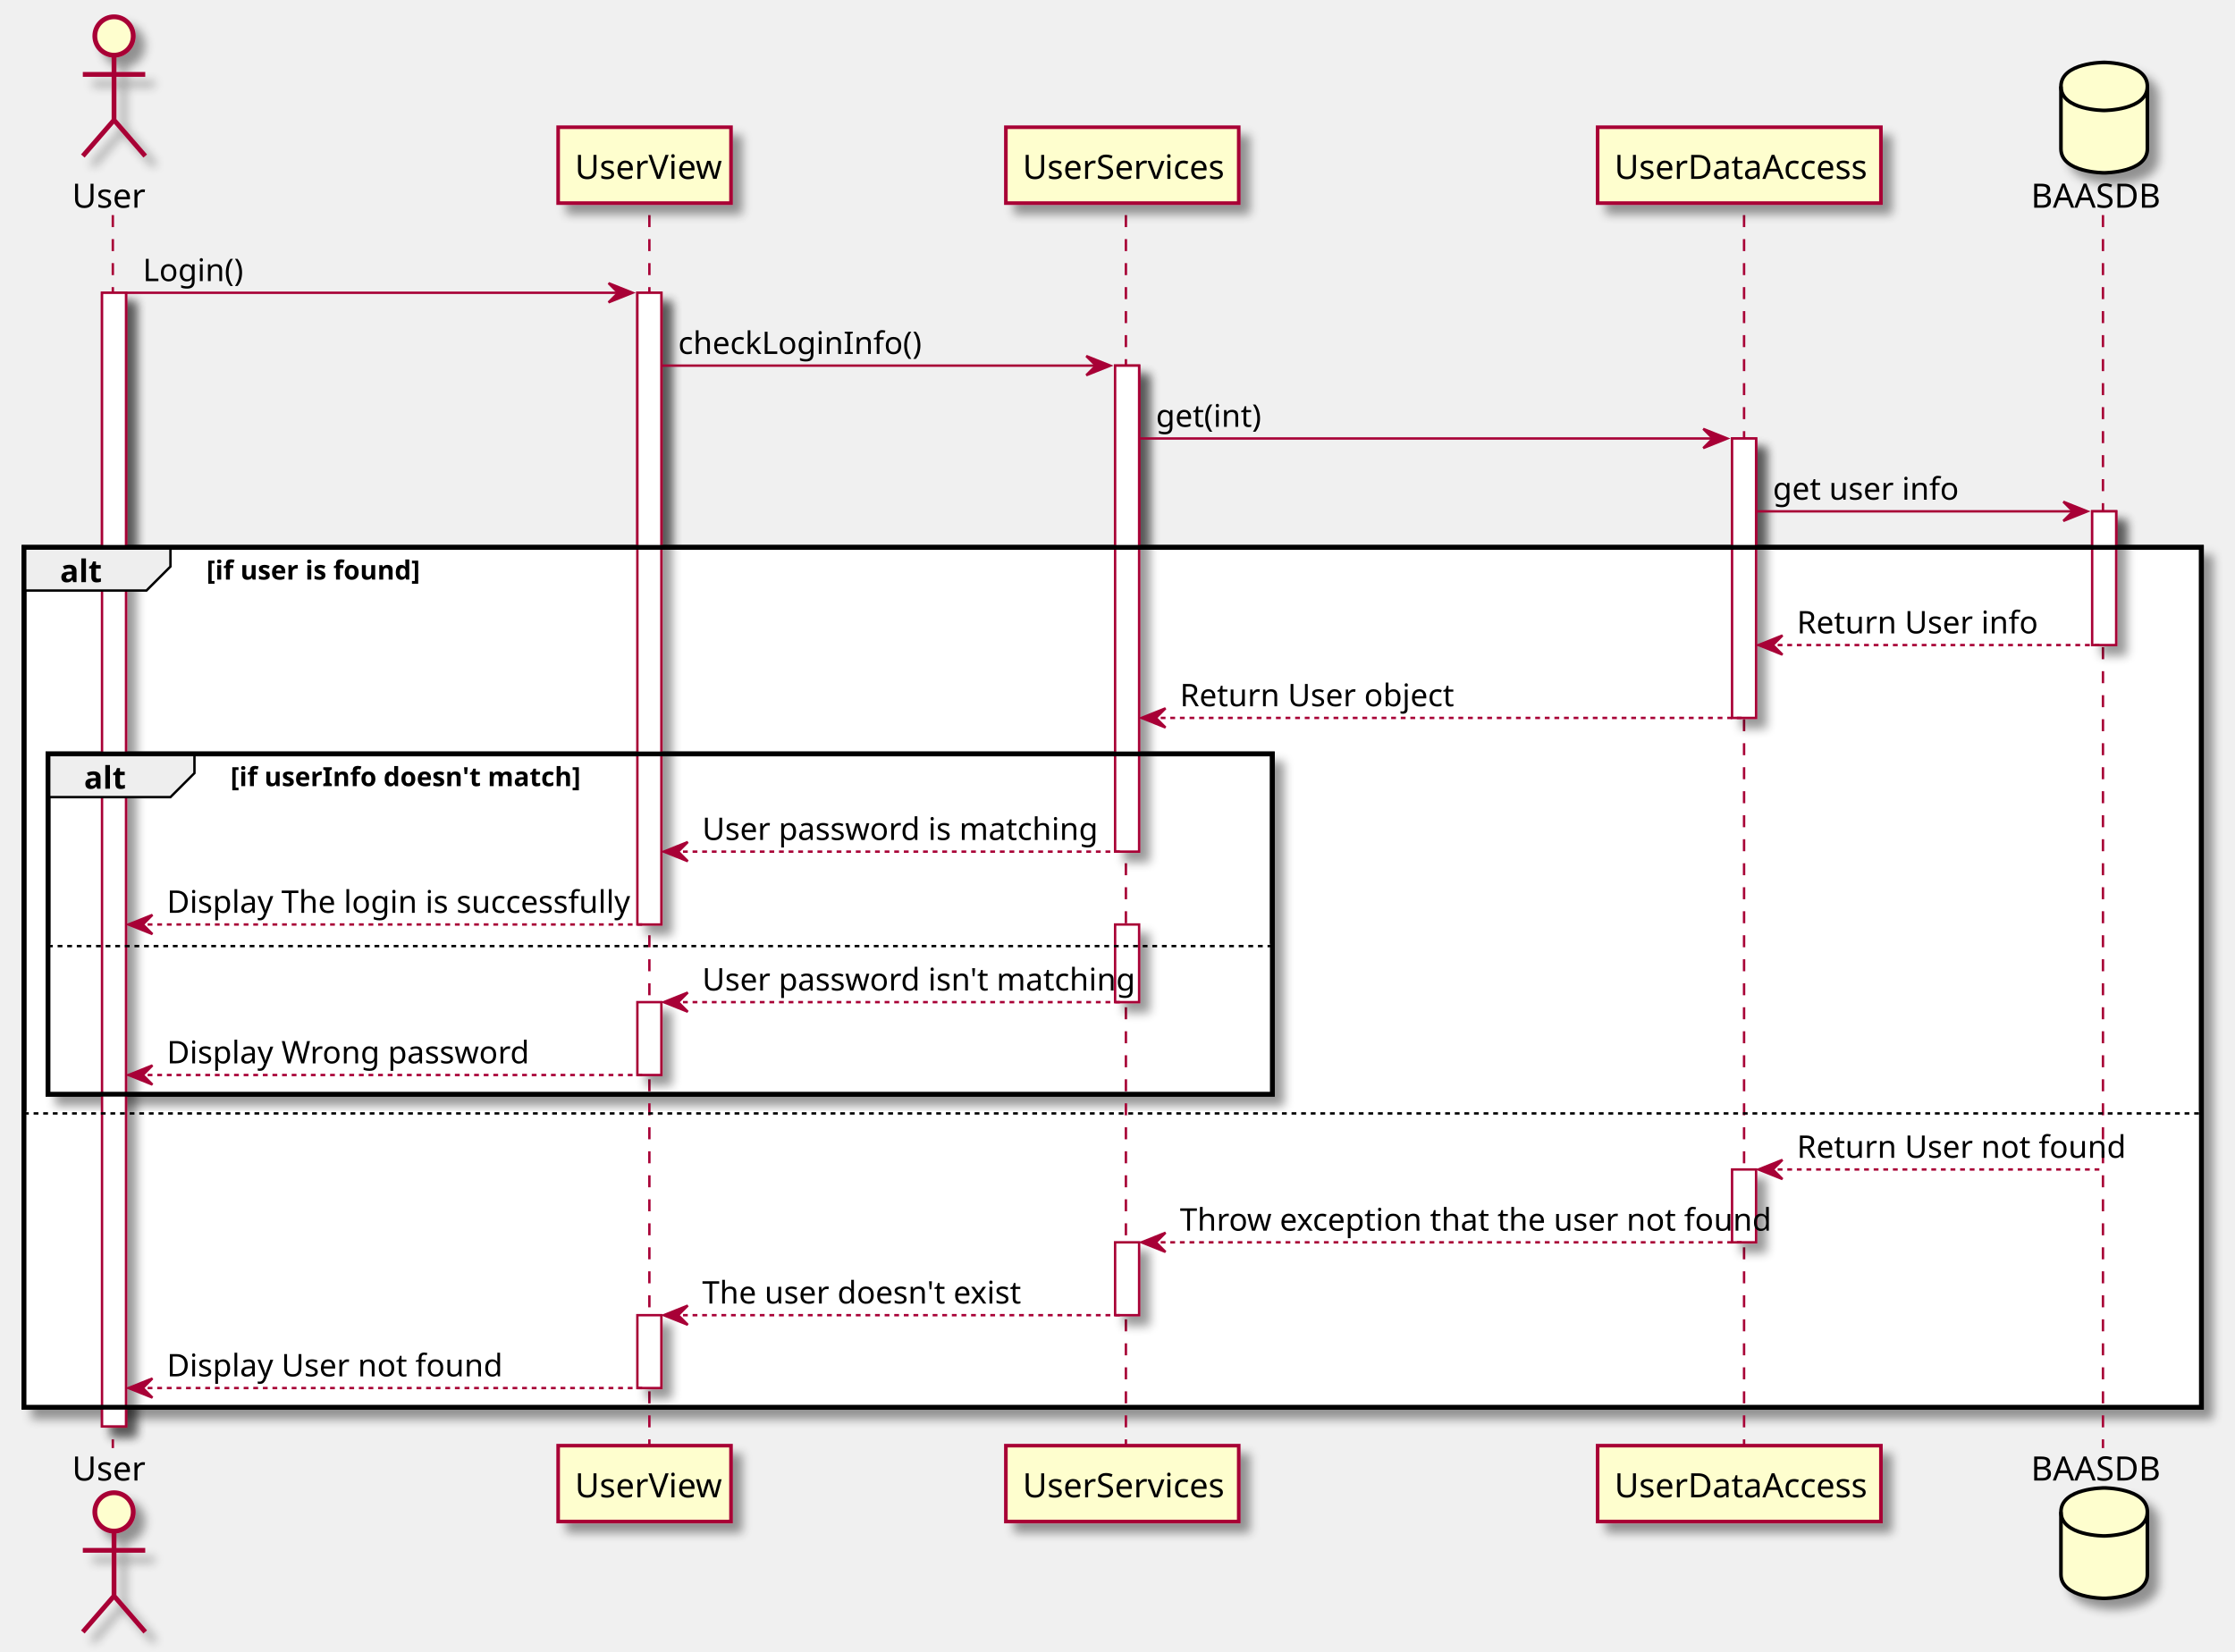
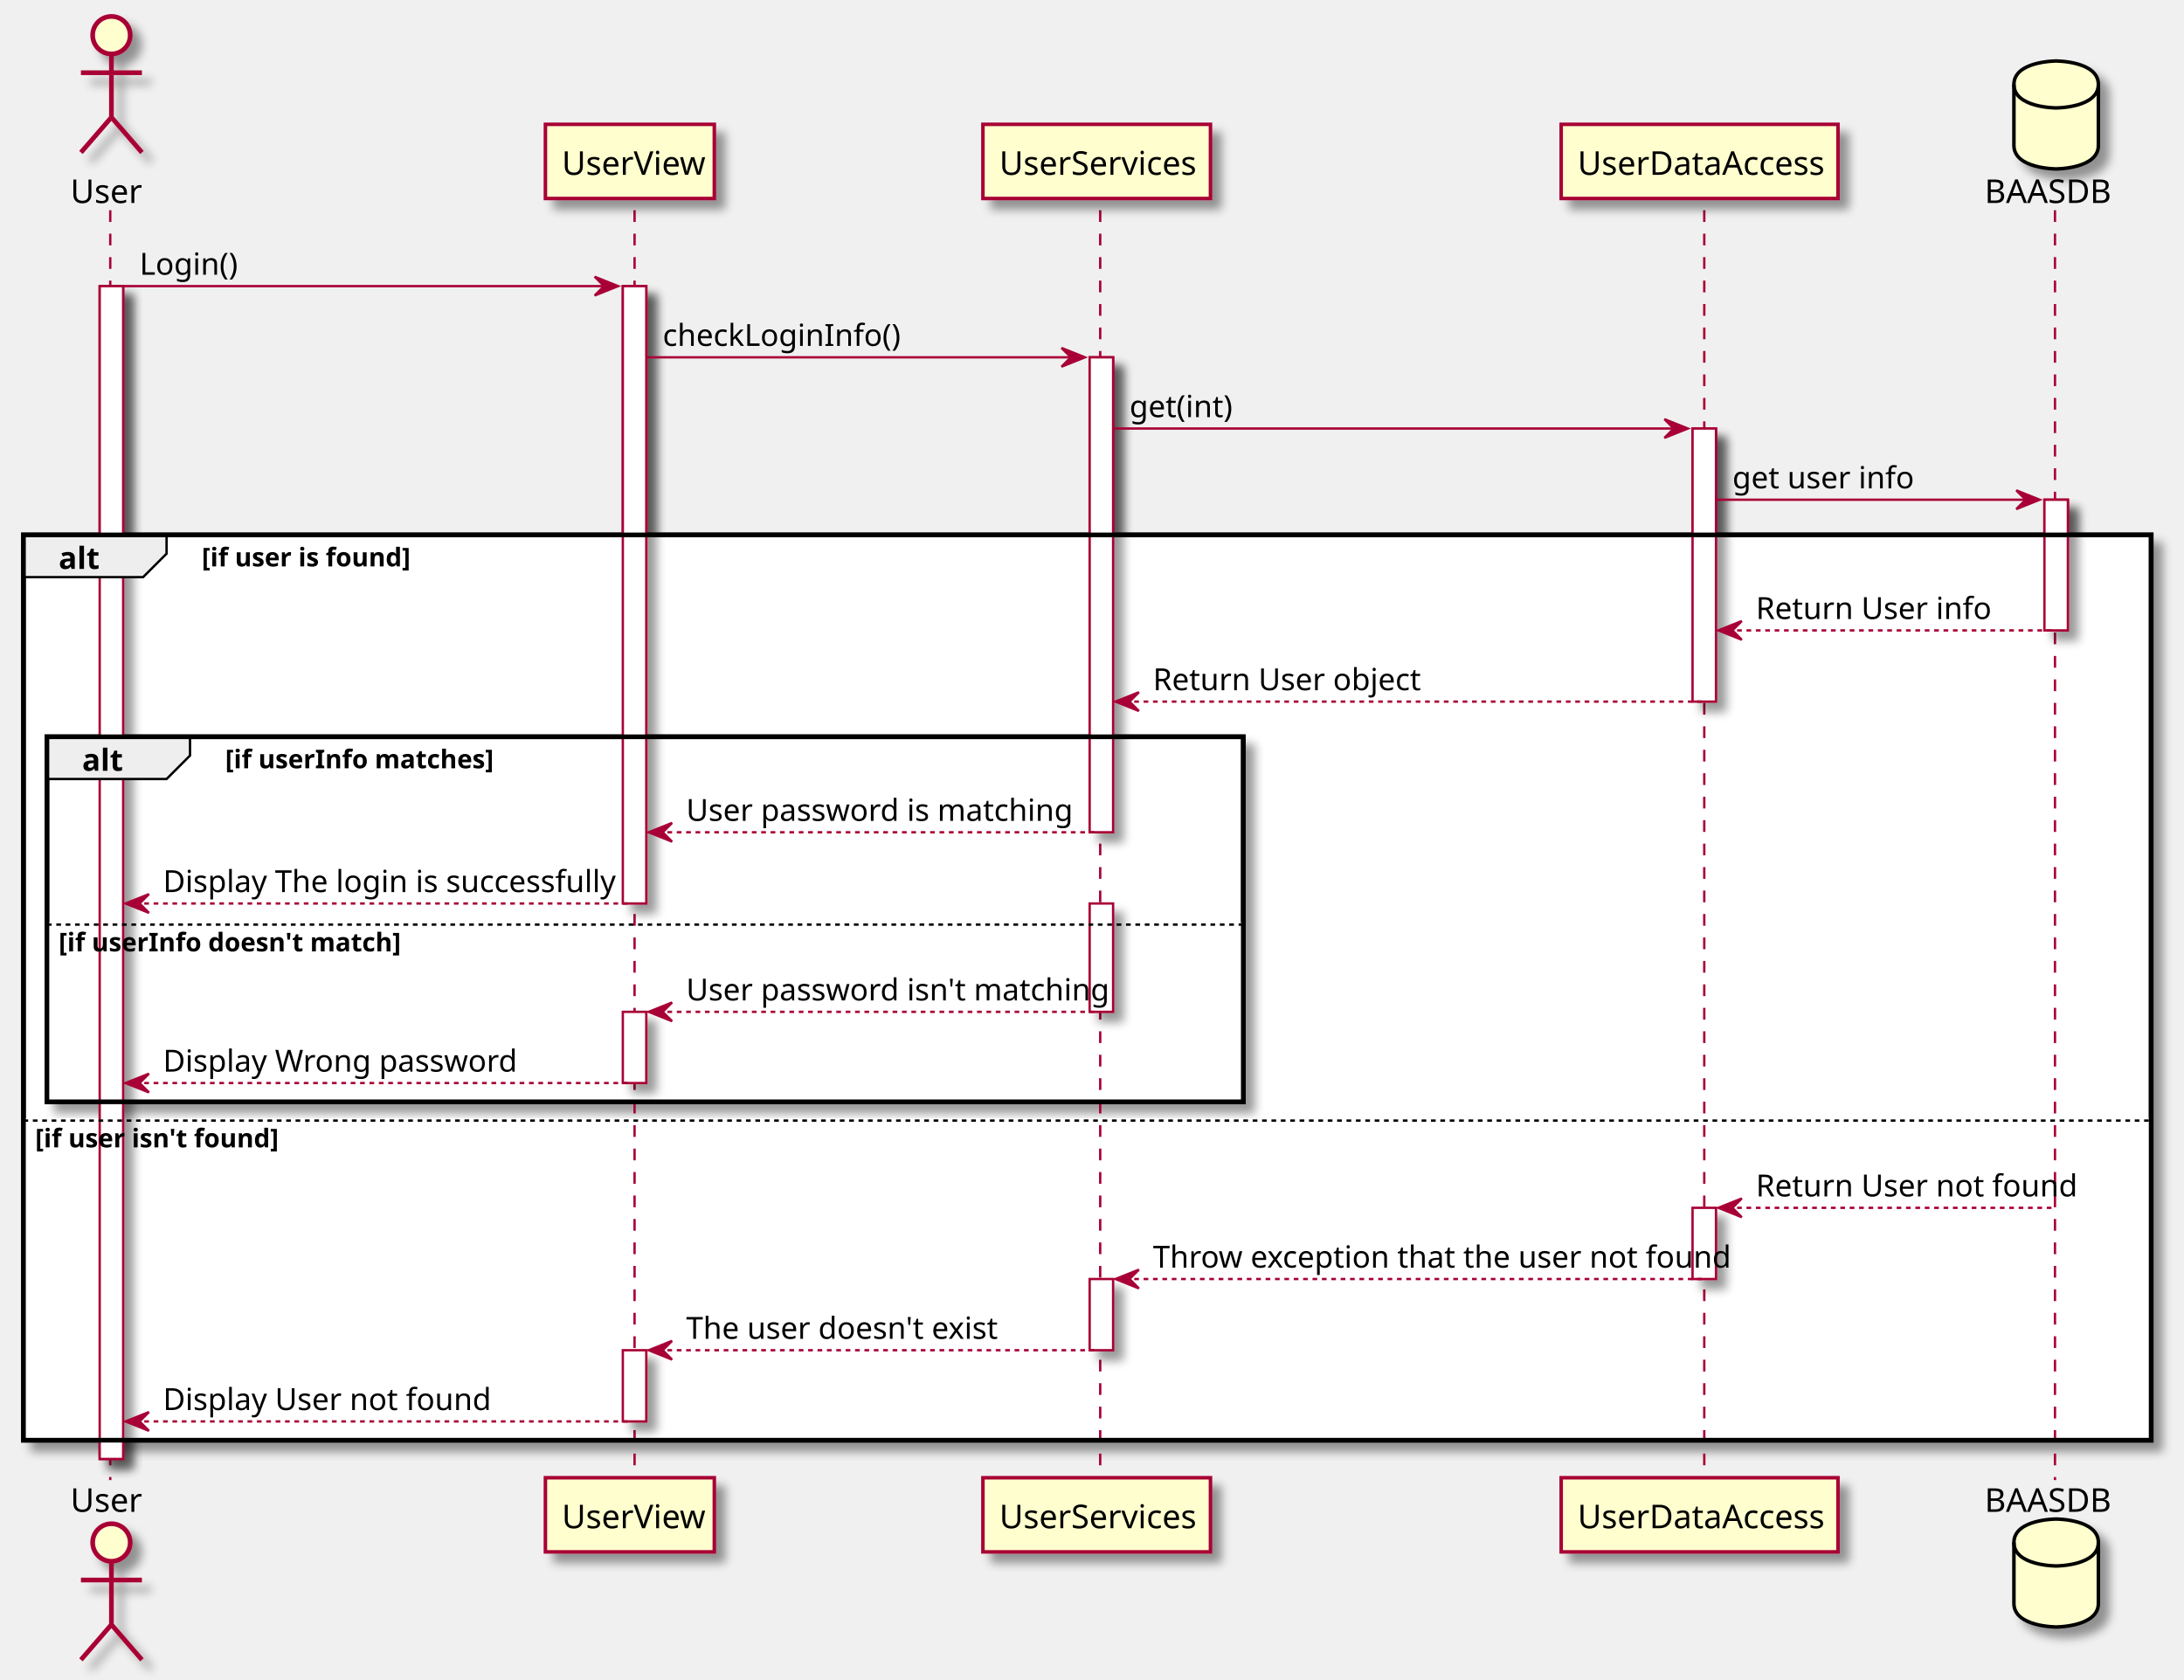
- <svg xmlns="http://www.w3.org/2000/svg" contentScriptType="application/ecmascript" contentStyleType="text/css" height="688px" preserveAspectRatio="none" style="width:931px;height:688px;background:#FFFFFF;" version="1.1" viewBox="0 0 931 688" width="931px" zoomAndPan="magnify">
+ <svg xmlns="http://www.w3.org/2000/svg" contentScriptType="application/ecmascript" contentStyleType="text/css" height="716px" preserveAspectRatio="none" style="width:931px;height:716px;background:#FFFFFF;" version="1.1" viewBox="0 0 931 716" width="931px" zoomAndPan="magnify">
  <defs>
-     <filter height="300%" id="f9etcjrkvh7e" width="300%" x="-1" y="-1">
+     <filter height="300%" id="f1a30tv44q4ljw" width="300%" x="-1" y="-1">
      <feGaussianBlur result="blurOut" stdDeviation="2.0" />
      <feColorMatrix in="blurOut" result="blurOut2" type="matrix" values="0 0 0 0 0 0 0 0 0 0 0 0 0 0 0 0 0 0 .4 0" />
      <feOffset dx="4.0" dy="4.0" in="blurOut2" result="blurOut3" />
      <feBlend in="SourceGraphic" in2="blurOut3" mode="normal" />
    </filter>
  </defs>
  <g>
-     <rect fill="#FFFFFF" filter="url(#f9etcjrkvh7e)" height="472.273" style="stroke:#A80036;stroke-width:1.0;" width="10" x="42.5" y="121.961" />
-     <rect fill="#FFFFFF" filter="url(#f9etcjrkvh7e)" height="263.164" style="stroke:#A80036;stroke-width:1.0;" width="10" x="265.5" y="121.961" />
-     <rect fill="#FFFFFF" filter="url(#f9etcjrkvh7e)" height="30.352" style="stroke:#A80036;stroke-width:1.0;" width="10" x="265.5" y="417.477" />
-     <rect fill="#FFFFFF" filter="url(#f9etcjrkvh7e)" height="30.352" style="stroke:#A80036;stroke-width:1.0;" width="10" x="265.5" y="547.883" />
-     <rect fill="#FFFFFF" filter="url(#f9etcjrkvh7e)" height="202.461" style="stroke:#A80036;stroke-width:1.0;" width="10" x="464.5" y="152.312" />
-     <rect fill="#FFFFFF" filter="url(#f9etcjrkvh7e)" height="32.352" style="stroke:#A80036;stroke-width:1.0;" width="10" x="464.5" y="385.125" />
-     <rect fill="#FFFFFF" filter="url(#f9etcjrkvh7e)" height="30.352" style="stroke:#A80036;stroke-width:1.0;" width="10" x="464.5" y="517.531" />
-     <rect fill="#FFFFFF" filter="url(#f9etcjrkvh7e)" height="116.406" style="stroke:#A80036;stroke-width:1.0;" width="10" x="721.5" y="182.664" />
-     <rect fill="#FFFFFF" filter="url(#f9etcjrkvh7e)" height="30.352" style="stroke:#A80036;stroke-width:1.0;" width="10" x="721.5" y="487.18" />
-     <rect fill="#FFFFFF" filter="url(#f9etcjrkvh7e)" height="55.703" style="stroke:#A80036;stroke-width:1.0;" width="10" x="871.5" y="213.016" />
-     <rect fill="#FFFFFF" filter="url(#f9etcjrkvh7e)" height="358.219" style="stroke:#000000;stroke-width:2.0;" width="907" x="10" y="228.016" />
-     <rect fill="#FFFFFF" filter="url(#f9etcjrkvh7e)" height="141.758" style="stroke:#000000;stroke-width:2.0;" width="510" x="20" y="314.07" />
-     <rect fill="#FFFFFF" height="62.703" style="stroke:none;stroke-width:1.0;" width="510" x="20" y="393.125" />
-     <rect fill="#FFFFFF" height="123.406" style="stroke:none;stroke-width:1.0;" width="907" x="10" y="462.828" />
-     <line style="stroke:#A80036;stroke-width:1.0;stroke-dasharray:5.0,5.0;" x1="47" x2="47" y1="89.609" y2="603.234" />
-     <line style="stroke:#A80036;stroke-width:1.0;stroke-dasharray:5.0,5.0;" x1="270.5" x2="270.5" y1="89.609" y2="603.234" />
-     <line style="stroke:#A80036;stroke-width:1.0;stroke-dasharray:5.0,5.0;" x1="469" x2="469" y1="89.609" y2="603.234" />
-     <line style="stroke:#A80036;stroke-width:1.0;stroke-dasharray:5.0,5.0;" x1="726.5" x2="726.5" y1="89.609" y2="603.234" />
-     <line style="stroke:#A80036;stroke-width:1.0;stroke-dasharray:5.0,5.0;" x1="876" x2="876" y1="89.609" y2="603.234" />
+     <rect fill="#FFFFFF" filter="url(#f1a30tv44q4ljw)" height="499.945" style="stroke:#A80036;stroke-width:1.0;" width="10" x="42.5" y="121.961" />
+     <rect fill="#FFFFFF" filter="url(#f1a30tv44q4ljw)" height="263.164" style="stroke:#A80036;stroke-width:1.0;" width="10" x="265.5" y="121.961" />
+     <rect fill="#FFFFFF" filter="url(#f1a30tv44q4ljw)" height="30.352" style="stroke:#A80036;stroke-width:1.0;" width="10" x="265.5" y="431.312" />
+     <rect fill="#FFFFFF" filter="url(#f1a30tv44q4ljw)" height="30.352" style="stroke:#A80036;stroke-width:1.0;" width="10" x="265.5" y="575.555" />
+     <rect fill="#FFFFFF" filter="url(#f1a30tv44q4ljw)" height="202.461" style="stroke:#A80036;stroke-width:1.0;" width="10" x="464.5" y="152.312" />
+     <rect fill="#FFFFFF" filter="url(#f1a30tv44q4ljw)" height="46.188" style="stroke:#A80036;stroke-width:1.0;" width="10" x="464.5" y="385.125" />
+     <rect fill="#FFFFFF" filter="url(#f1a30tv44q4ljw)" height="30.352" style="stroke:#A80036;stroke-width:1.0;" width="10" x="464.5" y="545.203" />
+     <rect fill="#FFFFFF" filter="url(#f1a30tv44q4ljw)" height="116.406" style="stroke:#A80036;stroke-width:1.0;" width="10" x="721.5" y="182.664" />
+     <rect fill="#FFFFFF" filter="url(#f1a30tv44q4ljw)" height="30.352" style="stroke:#A80036;stroke-width:1.0;" width="10" x="721.5" y="514.852" />
+     <rect fill="#FFFFFF" filter="url(#f1a30tv44q4ljw)" height="55.703" style="stroke:#A80036;stroke-width:1.0;" width="10" x="871.5" y="213.016" />
+     <rect fill="#FFFFFF" filter="url(#f1a30tv44q4ljw)" height="385.891" style="stroke:#000000;stroke-width:2.0;" width="907" x="10" y="228.016" />
+     <rect fill="#FFFFFF" filter="url(#f1a30tv44q4ljw)" height="155.594" style="stroke:#000000;stroke-width:2.0;" width="510" x="20" y="314.07" />
+     <rect fill="#FFFFFF" height="76.539" style="stroke:none;stroke-width:1.0;" width="510" x="20" y="393.125" />
+     <rect fill="#FFFFFF" height="137.242" style="stroke:none;stroke-width:1.0;" width="907" x="10" y="476.664" />
+     <line style="stroke:#A80036;stroke-width:1.0;stroke-dasharray:5.0,5.0;" x1="47" x2="47" y1="89.609" y2="630.906" />
+     <line style="stroke:#A80036;stroke-width:1.0;stroke-dasharray:5.0,5.0;" x1="270.5" x2="270.5" y1="89.609" y2="630.906" />
+     <line style="stroke:#A80036;stroke-width:1.0;stroke-dasharray:5.0,5.0;" x1="469" x2="469" y1="89.609" y2="630.906" />
+     <line style="stroke:#A80036;stroke-width:1.0;stroke-dasharray:5.0,5.0;" x1="726.5" x2="726.5" y1="89.609" y2="630.906" />
+     <line style="stroke:#A80036;stroke-width:1.0;stroke-dasharray:5.0,5.0;" x1="876" x2="876" y1="89.609" y2="630.906" />
    <text fill="#000000" font-family="sans-serif" font-size="14" lengthAdjust="spacing" textLength="29" x="30" y="86.533">User</text>
-     <ellipse cx="47.5" cy="15" fill="#FEFECE" filter="url(#f9etcjrkvh7e)" rx="8" ry="8" style="stroke:#A80036;stroke-width:2.0;" />
-     <path d="M47.5,23 L47.5,50 M34.5,31 L60.5,31 M47.5,50 L34.5,65 M47.5,50 L60.5,65 " fill="none" filter="url(#f9etcjrkvh7e)" style="stroke:#A80036;stroke-width:2.0;" />
-     <text fill="#000000" font-family="sans-serif" font-size="14" lengthAdjust="spacing" textLength="29" x="30" y="616.768">User</text>
-     <ellipse cx="47.5" cy="629.844" fill="#FEFECE" filter="url(#f9etcjrkvh7e)" rx="8" ry="8" style="stroke:#A80036;stroke-width:2.0;" />
-     <path d="M47.5,637.844 L47.5,664.844 M34.5,645.844 L60.5,645.844 M47.5,664.844 L34.5,679.844 M47.5,664.844 L60.5,679.844 " fill="none" filter="url(#f9etcjrkvh7e)" style="stroke:#A80036;stroke-width:2.0;" />
-     <rect fill="#FEFECE" filter="url(#f9etcjrkvh7e)" height="31.609" style="stroke:#A80036;stroke-width:1.5;" width="72" x="232.5" y="53" />
+     <ellipse cx="47.5" cy="15" fill="#FEFECE" filter="url(#f1a30tv44q4ljw)" rx="8" ry="8" style="stroke:#A80036;stroke-width:2.0;" />
+     <path d="M47.5,23 L47.5,50 M34.5,31 L60.5,31 M47.5,50 L34.5,65 M47.5,50 L60.5,65 " fill="none" filter="url(#f1a30tv44q4ljw)" style="stroke:#A80036;stroke-width:2.0;" />
+     <text fill="#000000" font-family="sans-serif" font-size="14" lengthAdjust="spacing" textLength="29" x="30" y="644.439">User</text>
+     <ellipse cx="47.5" cy="657.516" fill="#FEFECE" filter="url(#f1a30tv44q4ljw)" rx="8" ry="8" style="stroke:#A80036;stroke-width:2.0;" />
+     <path d="M47.5,665.516 L47.5,692.516 M34.5,673.516 L60.5,673.516 M47.5,692.516 L34.5,707.516 M47.5,692.516 L60.5,707.516 " fill="none" filter="url(#f1a30tv44q4ljw)" style="stroke:#A80036;stroke-width:2.0;" />
+     <rect fill="#FEFECE" filter="url(#f1a30tv44q4ljw)" height="31.609" style="stroke:#A80036;stroke-width:1.5;" width="72" x="232.5" y="53" />
    <text fill="#000000" font-family="sans-serif" font-size="14" lengthAdjust="spacing" textLength="58" x="239.5" y="74.533">UserView</text>
-     <rect fill="#FEFECE" filter="url(#f9etcjrkvh7e)" height="31.609" style="stroke:#A80036;stroke-width:1.5;" width="72" x="232.5" y="602.234" />
-     <text fill="#000000" font-family="sans-serif" font-size="14" lengthAdjust="spacing" textLength="58" x="239.5" y="623.768">UserView</text>
-     <rect fill="#FEFECE" filter="url(#f9etcjrkvh7e)" height="31.609" style="stroke:#A80036;stroke-width:1.5;" width="97" x="419" y="53" />
+     <rect fill="#FEFECE" filter="url(#f1a30tv44q4ljw)" height="31.609" style="stroke:#A80036;stroke-width:1.5;" width="72" x="232.5" y="629.906" />
+     <text fill="#000000" font-family="sans-serif" font-size="14" lengthAdjust="spacing" textLength="58" x="239.5" y="651.439">UserView</text>
+     <rect fill="#FEFECE" filter="url(#f1a30tv44q4ljw)" height="31.609" style="stroke:#A80036;stroke-width:1.5;" width="97" x="419" y="53" />
    <text fill="#000000" font-family="sans-serif" font-size="14" lengthAdjust="spacing" textLength="83" x="426" y="74.533">UserServices</text>
-     <rect fill="#FEFECE" filter="url(#f9etcjrkvh7e)" height="31.609" style="stroke:#A80036;stroke-width:1.5;" width="97" x="419" y="602.234" />
-     <text fill="#000000" font-family="sans-serif" font-size="14" lengthAdjust="spacing" textLength="83" x="426" y="623.768">UserServices</text>
-     <rect fill="#FEFECE" filter="url(#f9etcjrkvh7e)" height="31.609" style="stroke:#A80036;stroke-width:1.5;" width="118" x="665.5" y="53" />
+     <rect fill="#FEFECE" filter="url(#f1a30tv44q4ljw)" height="31.609" style="stroke:#A80036;stroke-width:1.5;" width="97" x="419" y="629.906" />
+     <text fill="#000000" font-family="sans-serif" font-size="14" lengthAdjust="spacing" textLength="83" x="426" y="651.439">UserServices</text>
+     <rect fill="#FEFECE" filter="url(#f1a30tv44q4ljw)" height="31.609" style="stroke:#A80036;stroke-width:1.5;" width="118" x="665.5" y="53" />
    <text fill="#000000" font-family="sans-serif" font-size="14" lengthAdjust="spacing" textLength="104" x="672.5" y="74.533">UserDataAccess</text>
-     <rect fill="#FEFECE" filter="url(#f9etcjrkvh7e)" height="31.609" style="stroke:#A80036;stroke-width:1.5;" width="118" x="665.5" y="602.234" />
-     <text fill="#000000" font-family="sans-serif" font-size="14" lengthAdjust="spacing" textLength="104" x="672.5" y="623.768">UserDataAccess</text>
+     <rect fill="#FEFECE" filter="url(#f1a30tv44q4ljw)" height="31.609" style="stroke:#A80036;stroke-width:1.5;" width="118" x="665.5" y="629.906" />
+     <text fill="#000000" font-family="sans-serif" font-size="14" lengthAdjust="spacing" textLength="104" x="672.5" y="651.439">UserDataAccess</text>
    <text fill="#000000" font-family="sans-serif" font-size="14" lengthAdjust="spacing" textLength="55" x="846" y="86.533">BAASDB</text>
-     <path d="M858.5,36 C858.5,26 876.5,26 876.5,26 C876.5,26 894.5,26 894.5,36 L894.5,62 C894.5,72 876.5,72 876.5,72 C876.5,72 858.5,72 858.5,62 L858.5,36 " fill="#FEFECE" filter="url(#f9etcjrkvh7e)" style="stroke:#000000;stroke-width:1.5;" />
+     <path d="M858.5,36 C858.5,26 876.5,26 876.5,26 C876.5,26 894.5,26 894.5,36 L894.5,62 C894.5,72 876.5,72 876.5,72 C876.5,72 858.5,72 858.5,62 L858.5,36 " fill="#FEFECE" filter="url(#f1a30tv44q4ljw)" style="stroke:#000000;stroke-width:1.5;" />
    <path d="M858.5,36 C858.5,46 876.5,46 876.5,46 C876.5,46 894.5,46 894.5,36 " fill="none" style="stroke:#000000;stroke-width:1.5;" />
-     <text fill="#000000" font-family="sans-serif" font-size="14" lengthAdjust="spacing" textLength="55" x="846" y="616.768">BAASDB</text>
-     <path d="M858.5,629.844 C858.5,619.844 876.5,619.844 876.5,619.844 C876.5,619.844 894.5,619.844 894.5,629.844 L894.5,655.844 C894.5,665.844 876.5,665.844 876.5,665.844 C876.5,665.844 858.5,665.844 858.5,655.844 L858.5,629.844 " fill="#FEFECE" filter="url(#f9etcjrkvh7e)" style="stroke:#000000;stroke-width:1.5;" />
-     <path d="M858.5,629.844 C858.5,639.844 876.5,639.844 876.5,639.844 C876.5,639.844 894.5,639.844 894.5,629.844 " fill="none" style="stroke:#000000;stroke-width:1.5;" />
-     <rect fill="#FFFFFF" filter="url(#f9etcjrkvh7e)" height="472.273" style="stroke:#A80036;stroke-width:1.0;" width="10" x="42.5" y="121.961" />
-     <rect fill="#FFFFFF" filter="url(#f9etcjrkvh7e)" height="263.164" style="stroke:#A80036;stroke-width:1.0;" width="10" x="265.5" y="121.961" />
-     <rect fill="#FFFFFF" filter="url(#f9etcjrkvh7e)" height="30.352" style="stroke:#A80036;stroke-width:1.0;" width="10" x="265.5" y="417.477" />
-     <rect fill="#FFFFFF" filter="url(#f9etcjrkvh7e)" height="30.352" style="stroke:#A80036;stroke-width:1.0;" width="10" x="265.5" y="547.883" />
-     <rect fill="#FFFFFF" filter="url(#f9etcjrkvh7e)" height="202.461" style="stroke:#A80036;stroke-width:1.0;" width="10" x="464.5" y="152.312" />
-     <rect fill="#FFFFFF" filter="url(#f9etcjrkvh7e)" height="32.352" style="stroke:#A80036;stroke-width:1.0;" width="10" x="464.5" y="385.125" />
-     <rect fill="#FFFFFF" filter="url(#f9etcjrkvh7e)" height="30.352" style="stroke:#A80036;stroke-width:1.0;" width="10" x="464.5" y="517.531" />
-     <rect fill="#FFFFFF" filter="url(#f9etcjrkvh7e)" height="116.406" style="stroke:#A80036;stroke-width:1.0;" width="10" x="721.5" y="182.664" />
-     <rect fill="#FFFFFF" filter="url(#f9etcjrkvh7e)" height="30.352" style="stroke:#A80036;stroke-width:1.0;" width="10" x="721.5" y="487.18" />
-     <rect fill="#FFFFFF" filter="url(#f9etcjrkvh7e)" height="55.703" style="stroke:#A80036;stroke-width:1.0;" width="10" x="871.5" y="213.016" />
+     <text fill="#000000" font-family="sans-serif" font-size="14" lengthAdjust="spacing" textLength="55" x="846" y="644.439">BAASDB</text>
+     <path d="M858.5,657.516 C858.5,647.516 876.5,647.516 876.5,647.516 C876.5,647.516 894.5,647.516 894.5,657.516 L894.5,683.516 C894.5,693.516 876.5,693.516 876.5,693.516 C876.5,693.516 858.5,693.516 858.5,683.516 L858.5,657.516 " fill="#FEFECE" filter="url(#f1a30tv44q4ljw)" style="stroke:#000000;stroke-width:1.5;" />
+     <path d="M858.5,657.516 C858.5,667.516 876.5,667.516 876.5,667.516 C876.5,667.516 894.5,667.516 894.5,657.516 " fill="none" style="stroke:#000000;stroke-width:1.5;" />
+     <rect fill="#FFFFFF" filter="url(#f1a30tv44q4ljw)" height="499.945" style="stroke:#A80036;stroke-width:1.0;" width="10" x="42.5" y="121.961" />
+     <rect fill="#FFFFFF" filter="url(#f1a30tv44q4ljw)" height="263.164" style="stroke:#A80036;stroke-width:1.0;" width="10" x="265.5" y="121.961" />
+     <rect fill="#FFFFFF" filter="url(#f1a30tv44q4ljw)" height="30.352" style="stroke:#A80036;stroke-width:1.0;" width="10" x="265.5" y="431.312" />
+     <rect fill="#FFFFFF" filter="url(#f1a30tv44q4ljw)" height="30.352" style="stroke:#A80036;stroke-width:1.0;" width="10" x="265.5" y="575.555" />
+     <rect fill="#FFFFFF" filter="url(#f1a30tv44q4ljw)" height="202.461" style="stroke:#A80036;stroke-width:1.0;" width="10" x="464.5" y="152.312" />
+     <rect fill="#FFFFFF" filter="url(#f1a30tv44q4ljw)" height="46.188" style="stroke:#A80036;stroke-width:1.0;" width="10" x="464.5" y="385.125" />
+     <rect fill="#FFFFFF" filter="url(#f1a30tv44q4ljw)" height="30.352" style="stroke:#A80036;stroke-width:1.0;" width="10" x="464.5" y="545.203" />
+     <rect fill="#FFFFFF" filter="url(#f1a30tv44q4ljw)" height="116.406" style="stroke:#A80036;stroke-width:1.0;" width="10" x="721.5" y="182.664" />
+     <rect fill="#FFFFFF" filter="url(#f1a30tv44q4ljw)" height="30.352" style="stroke:#A80036;stroke-width:1.0;" width="10" x="721.5" y="514.852" />
+     <rect fill="#FFFFFF" filter="url(#f1a30tv44q4ljw)" height="55.703" style="stroke:#A80036;stroke-width:1.0;" width="10" x="871.5" y="213.016" />
    <polygon fill="#A80036" points="253.5,117.961,263.5,121.961,253.5,125.961,257.5,121.961" style="stroke:#A80036;stroke-width:1.0;" />
    <line style="stroke:#A80036;stroke-width:1.0;" x1="52.5" x2="259.5" y1="121.961" y2="121.961" />
    <text fill="#000000" font-family="sans-serif" font-size="13" lengthAdjust="spacing" textLength="39" x="59.5" y="117.105">Login()</text>
    <polygon fill="#A80036" points="452.5,148.312,462.5,152.312,452.5,156.312,456.5,152.312" style="stroke:#A80036;stroke-width:1.0;" />
    <line style="stroke:#A80036;stroke-width:1.0;" x1="275.5" x2="458.5" y1="152.312" y2="152.312" />
    <text fill="#000000" font-family="sans-serif" font-size="13" lengthAdjust="spacing" textLength="94" x="282.5" y="147.456">checkLoginInfo()</text>
    <polygon fill="#A80036" points="709.5,178.664,719.5,182.664,709.5,186.664,713.5,182.664" style="stroke:#A80036;stroke-width:1.0;" />
    <line style="stroke:#A80036;stroke-width:1.0;" x1="474.5" x2="715.5" y1="182.664" y2="182.664" />
    <text fill="#000000" font-family="sans-serif" font-size="13" lengthAdjust="spacing" textLength="40" x="481.5" y="177.808">get(int)</text>
    <polygon fill="#A80036" points="859.5,209.016,869.5,213.016,859.5,217.016,863.5,213.016" style="stroke:#A80036;stroke-width:1.0;" />
    <line style="stroke:#A80036;stroke-width:1.0;" x1="731.5" x2="865.5" y1="213.016" y2="213.016" />
    <text fill="#000000" font-family="sans-serif" font-size="13" lengthAdjust="spacing" textLength="71" x="738.5" y="208.159">get user info</text>
    <path d="M10,228.016 L71,228.016 L71,236.016 L61,246.016 L10,246.016 L10,228.016 " fill="#EEEEEE" style="stroke:#000000;stroke-width:1.0;" />
-     <rect fill="none" height="358.219" style="stroke:#000000;stroke-width:2.0;" width="907" x="10" y="228.016" />
+     <rect fill="none" height="385.891" style="stroke:#000000;stroke-width:2.0;" width="907" x="10" y="228.016" />
    <text fill="#000000" font-family="sans-serif" font-size="13" font-weight="bold" lengthAdjust="spacing" textLength="16" x="25" y="242.511">alt</text>
    <text fill="#000000" font-family="sans-serif" font-size="11" font-weight="bold" lengthAdjust="spacing" textLength="92" x="86" y="241.435">[if user is found]</text>
    <polygon fill="#A80036" points="742.5,264.719,732.5,268.719,742.5,272.719,738.5,268.719" style="stroke:#A80036;stroke-width:1.0;" />
    <line style="stroke:#A80036;stroke-width:1.0;stroke-dasharray:2.0,2.0;" x1="736.5" x2="875.5" y1="268.719" y2="268.719" />
    <text fill="#000000" font-family="sans-serif" font-size="13" lengthAdjust="spacing" textLength="93" x="748.5" y="263.862">Return User info</text>
    <polygon fill="#A80036" points="485.5,295.07,475.5,299.07,485.5,303.07,481.5,299.07" style="stroke:#A80036;stroke-width:1.0;" />
    <line style="stroke:#A80036;stroke-width:1.0;stroke-dasharray:2.0,2.0;" x1="479.5" x2="725.5" y1="299.07" y2="299.07" />
    <text fill="#000000" font-family="sans-serif" font-size="13" lengthAdjust="spacing" textLength="108" x="491.5" y="294.214">Return User object</text>
    <path d="M20,314.07 L81,314.07 L81,322.07 L71,332.07 L20,332.07 L20,314.07 " fill="#EEEEEE" style="stroke:#000000;stroke-width:1.0;" />
-     <rect fill="none" height="141.758" style="stroke:#000000;stroke-width:2.0;" width="510" x="20" y="314.07" />
+     <rect fill="none" height="155.594" style="stroke:#000000;stroke-width:2.0;" width="510" x="20" y="314.07" />
    <text fill="#000000" font-family="sans-serif" font-size="13" font-weight="bold" lengthAdjust="spacing" textLength="16" x="35" y="328.565">alt</text>
-     <text fill="#000000" font-family="sans-serif" font-size="11" font-weight="bold" lengthAdjust="spacing" textLength="147" x="96" y="327.489">[if userInfo doesn't match]</text>
+     <text fill="#000000" font-family="sans-serif" font-size="11" font-weight="bold" lengthAdjust="spacing" textLength="116" x="96" y="327.489">[if userInfo matches]</text>
    <polygon fill="#A80036" points="286.5,350.773,276.5,354.773,286.5,358.773,282.5,354.773" style="stroke:#A80036;stroke-width:1.0;" />
    <line style="stroke:#A80036;stroke-width:1.0;stroke-dasharray:2.0,2.0;" x1="280.5" x2="468.5" y1="354.773" y2="354.773" />
    <text fill="#000000" font-family="sans-serif" font-size="13" lengthAdjust="spacing" textLength="157" x="292.5" y="349.917">User password is matching</text>
    <polygon fill="#A80036" points="63.5,381.125,53.5,385.125,63.5,389.125,59.5,385.125" style="stroke:#A80036;stroke-width:1.0;" />
    <line style="stroke:#A80036;stroke-width:1.0;stroke-dasharray:2.0,2.0;" x1="57.5" x2="269.5" y1="385.125" y2="385.125" />
    <text fill="#000000" font-family="sans-serif" font-size="13" lengthAdjust="spacing" textLength="189" x="69.5" y="380.269">Display The login is successfully</text>
    <line style="stroke:#000000;stroke-width:1.0;stroke-dasharray:2.0,2.0;" x1="20" x2="530" y1="394.125" y2="394.125" />
-     <polygon fill="#A80036" points="286.5,413.477,276.5,417.477,286.5,421.477,282.5,417.477" style="stroke:#A80036;stroke-width:1.0;" />
-     <line style="stroke:#A80036;stroke-width:1.0;stroke-dasharray:2.0,2.0;" x1="280.5" x2="468.5" y1="417.477" y2="417.477" />
-     <text fill="#000000" font-family="sans-serif" font-size="13" lengthAdjust="spacing" textLength="170" x="292.5" y="412.62">User password isn't matching</text>
-     <polygon fill="#A80036" points="63.5,443.828,53.5,447.828,63.5,451.828,59.5,447.828" style="stroke:#A80036;stroke-width:1.0;" />
-     <line style="stroke:#A80036;stroke-width:1.0;stroke-dasharray:2.0,2.0;" x1="57.5" x2="269.5" y1="447.828" y2="447.828" />
-     <text fill="#000000" font-family="sans-serif" font-size="13" lengthAdjust="spacing" textLength="144" x="69.5" y="442.972">Display Wrong password</text>
-     <line style="stroke:#000000;stroke-width:1.0;stroke-dasharray:2.0,2.0;" x1="10" x2="917" y1="463.828" y2="463.828" />
-     <polygon fill="#A80036" points="742.5,483.18,732.5,487.18,742.5,491.18,738.5,487.18" style="stroke:#A80036;stroke-width:1.0;" />
-     <line style="stroke:#A80036;stroke-width:1.0;stroke-dasharray:2.0,2.0;" x1="736.5" x2="875.5" y1="487.18" y2="487.18" />
-     <text fill="#000000" font-family="sans-serif" font-size="13" lengthAdjust="spacing" textLength="126" x="748.5" y="482.323">Return User not found</text>
-     <polygon fill="#A80036" points="485.5,513.531,475.5,517.531,485.5,521.531,481.5,517.531" style="stroke:#A80036;stroke-width:1.0;" />
-     <line style="stroke:#A80036;stroke-width:1.0;stroke-dasharray:2.0,2.0;" x1="479.5" x2="725.5" y1="517.531" y2="517.531" />
-     <text fill="#000000" font-family="sans-serif" font-size="13" lengthAdjust="spacing" textLength="228" x="491.5" y="512.675">Throw exception that the user not found</text>
-     <polygon fill="#A80036" points="286.5,543.883,276.5,547.883,286.5,551.883,282.5,547.883" style="stroke:#A80036;stroke-width:1.0;" />
-     <line style="stroke:#A80036;stroke-width:1.0;stroke-dasharray:2.0,2.0;" x1="280.5" x2="468.5" y1="547.883" y2="547.883" />
-     <text fill="#000000" font-family="sans-serif" font-size="13" lengthAdjust="spacing" textLength="127" x="292.5" y="543.026">The user doesn't exist</text>
-     <polygon fill="#A80036" points="63.5,574.234,53.5,578.234,63.5,582.234,59.5,578.234" style="stroke:#A80036;stroke-width:1.0;" />
-     <line style="stroke:#A80036;stroke-width:1.0;stroke-dasharray:2.0,2.0;" x1="57.5" x2="269.5" y1="578.234" y2="578.234" />
-     <text fill="#000000" font-family="sans-serif" font-size="13" lengthAdjust="spacing" textLength="131" x="69.5" y="573.378">Display User not found</text>
+     <text fill="#000000" font-family="sans-serif" font-size="11" font-weight="bold" lengthAdjust="spacing" textLength="147" x="25" y="405.544">[if userInfo doesn't match]</text>
+     <polygon fill="#A80036" points="286.5,427.312,276.5,431.312,286.5,435.312,282.5,431.312" style="stroke:#A80036;stroke-width:1.0;" />
+     <line style="stroke:#A80036;stroke-width:1.0;stroke-dasharray:2.0,2.0;" x1="280.5" x2="468.5" y1="431.312" y2="431.312" />
+     <text fill="#000000" font-family="sans-serif" font-size="13" lengthAdjust="spacing" textLength="170" x="292.5" y="426.456">User password isn't matching</text>
+     <polygon fill="#A80036" points="63.5,457.664,53.5,461.664,63.5,465.664,59.5,461.664" style="stroke:#A80036;stroke-width:1.0;" />
+     <line style="stroke:#A80036;stroke-width:1.0;stroke-dasharray:2.0,2.0;" x1="57.5" x2="269.5" y1="461.664" y2="461.664" />
+     <text fill="#000000" font-family="sans-serif" font-size="13" lengthAdjust="spacing" textLength="144" x="69.5" y="456.808">Display Wrong password</text>
+     <line style="stroke:#000000;stroke-width:1.0;stroke-dasharray:2.0,2.0;" x1="10" x2="917" y1="477.664" y2="477.664" />
+     <text fill="#000000" font-family="sans-serif" font-size="11" font-weight="bold" lengthAdjust="spacing" textLength="106" x="15" y="489.083">[if user isn't found]</text>
+     <polygon fill="#A80036" points="742.5,510.852,732.5,514.852,742.5,518.852,738.5,514.852" style="stroke:#A80036;stroke-width:1.0;" />
+     <line style="stroke:#A80036;stroke-width:1.0;stroke-dasharray:2.0,2.0;" x1="736.5" x2="875.5" y1="514.852" y2="514.852" />
+     <text fill="#000000" font-family="sans-serif" font-size="13" lengthAdjust="spacing" textLength="126" x="748.5" y="509.995">Return User not found</text>
+     <polygon fill="#A80036" points="485.5,541.203,475.5,545.203,485.5,549.203,481.5,545.203" style="stroke:#A80036;stroke-width:1.0;" />
+     <line style="stroke:#A80036;stroke-width:1.0;stroke-dasharray:2.0,2.0;" x1="479.5" x2="725.5" y1="545.203" y2="545.203" />
+     <text fill="#000000" font-family="sans-serif" font-size="13" lengthAdjust="spacing" textLength="228" x="491.5" y="540.347">Throw exception that the user not found</text>
+     <polygon fill="#A80036" points="286.5,571.555,276.5,575.555,286.5,579.555,282.5,575.555" style="stroke:#A80036;stroke-width:1.0;" />
+     <line style="stroke:#A80036;stroke-width:1.0;stroke-dasharray:2.0,2.0;" x1="280.5" x2="468.5" y1="575.555" y2="575.555" />
+     <text fill="#000000" font-family="sans-serif" font-size="13" lengthAdjust="spacing" textLength="127" x="292.5" y="570.698">The user doesn't exist</text>
+     <polygon fill="#A80036" points="63.5,601.906,53.5,605.906,63.5,609.906,59.5,605.906" style="stroke:#A80036;stroke-width:1.0;" />
+     <line style="stroke:#A80036;stroke-width:1.0;stroke-dasharray:2.0,2.0;" x1="57.5" x2="269.5" y1="605.906" y2="605.906" />
+     <text fill="#000000" font-family="sans-serif" font-size="13" lengthAdjust="spacing" textLength="131" x="69.5" y="601.05">Display User not found</text>
  </g>
</svg>
